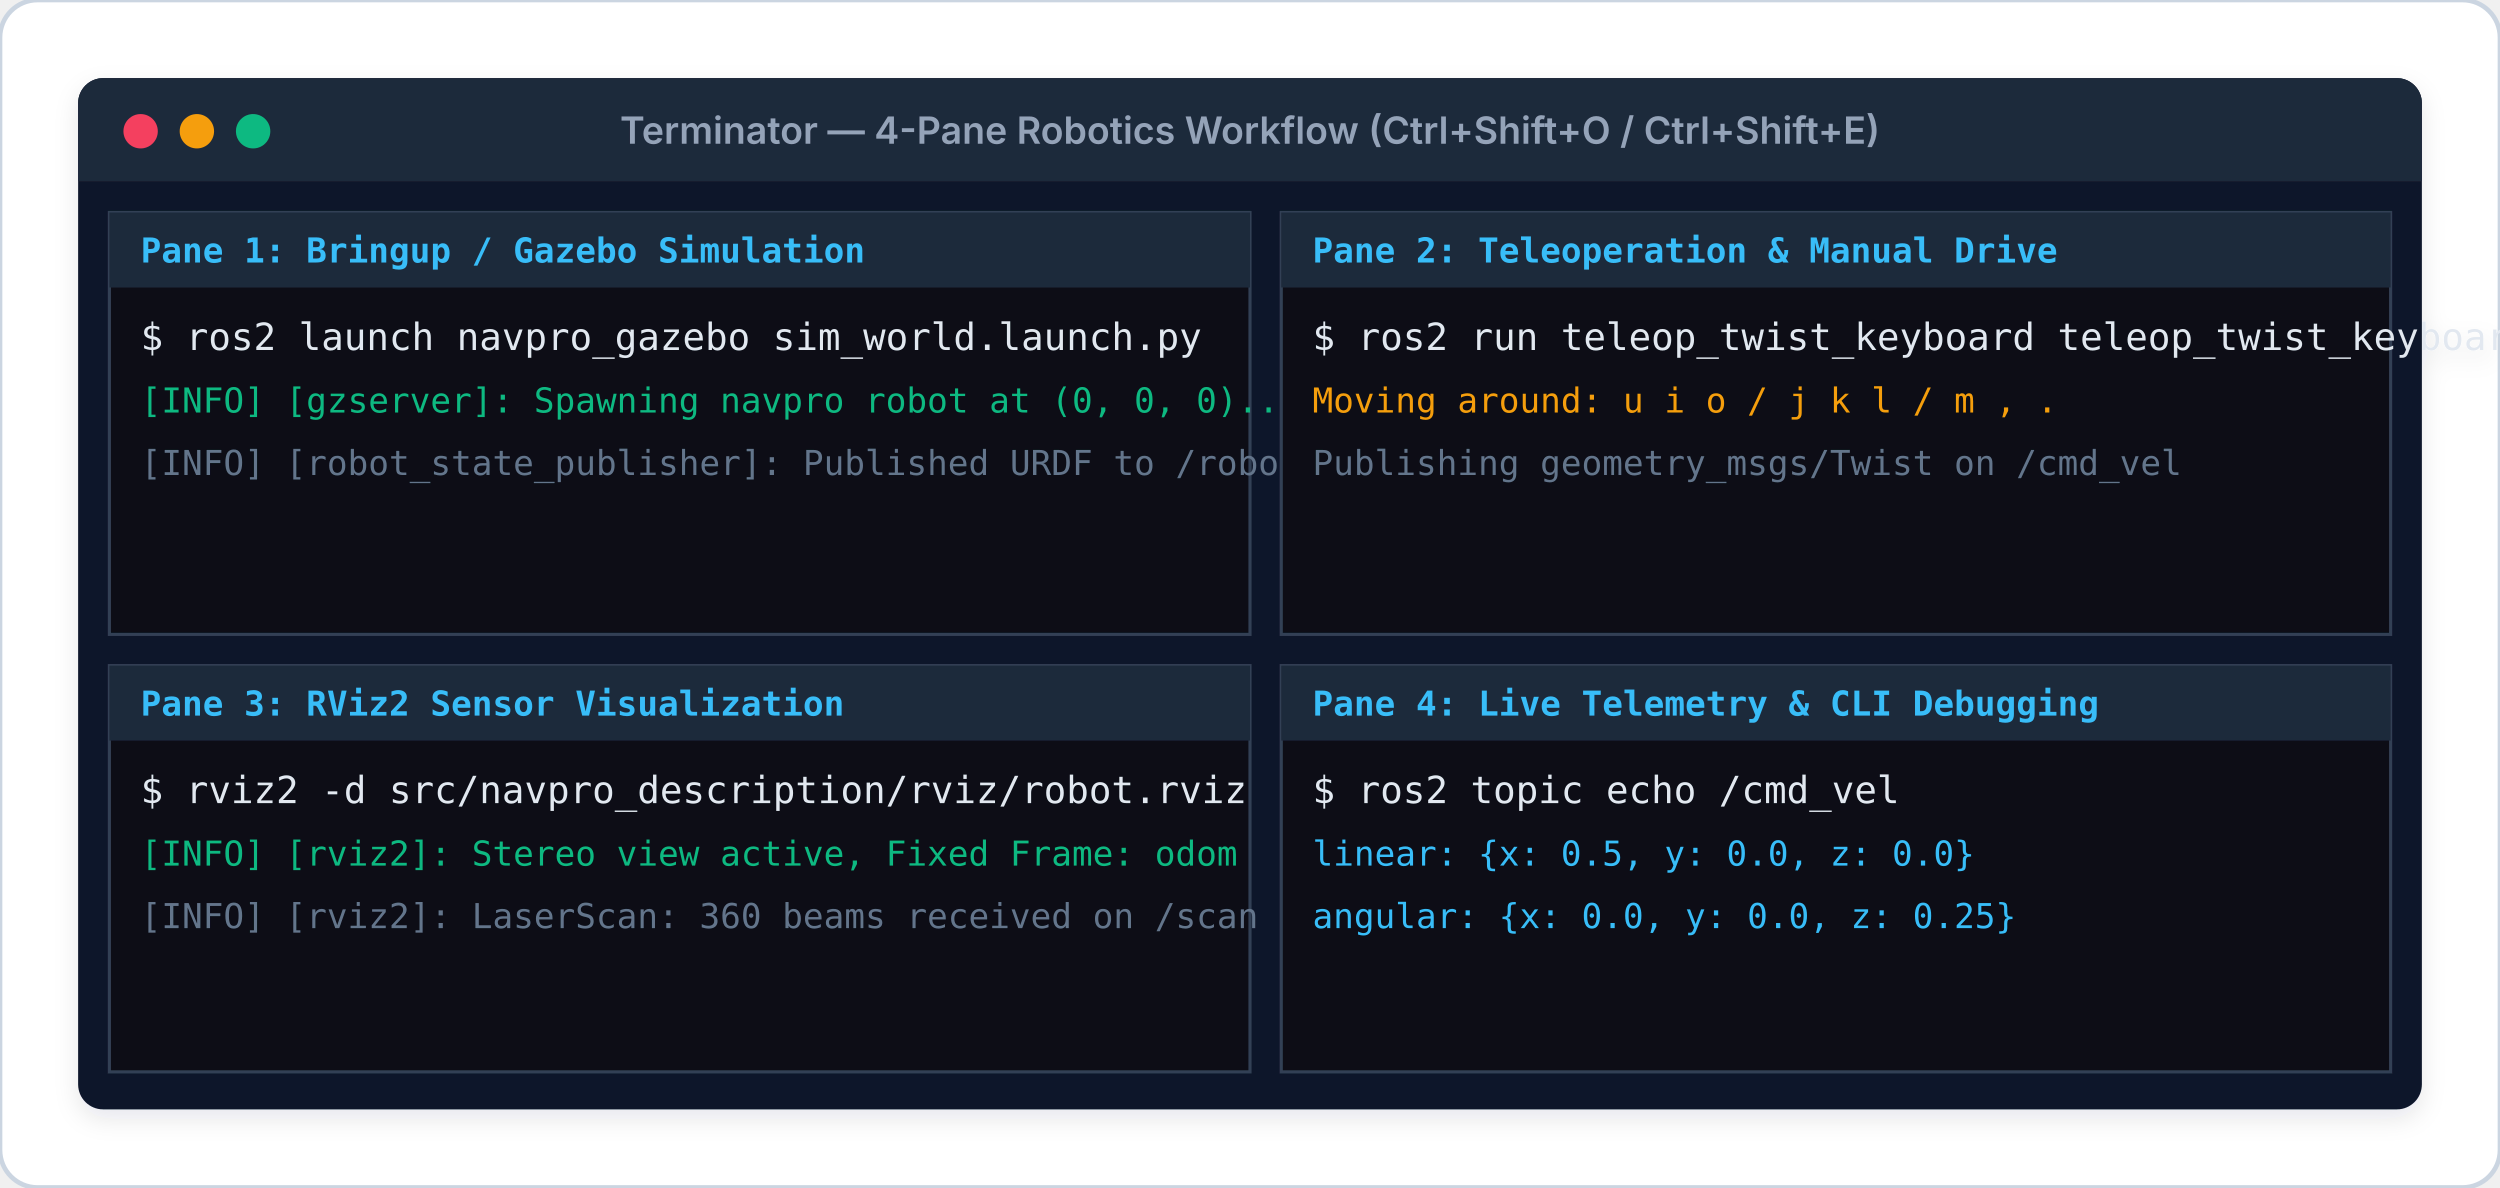
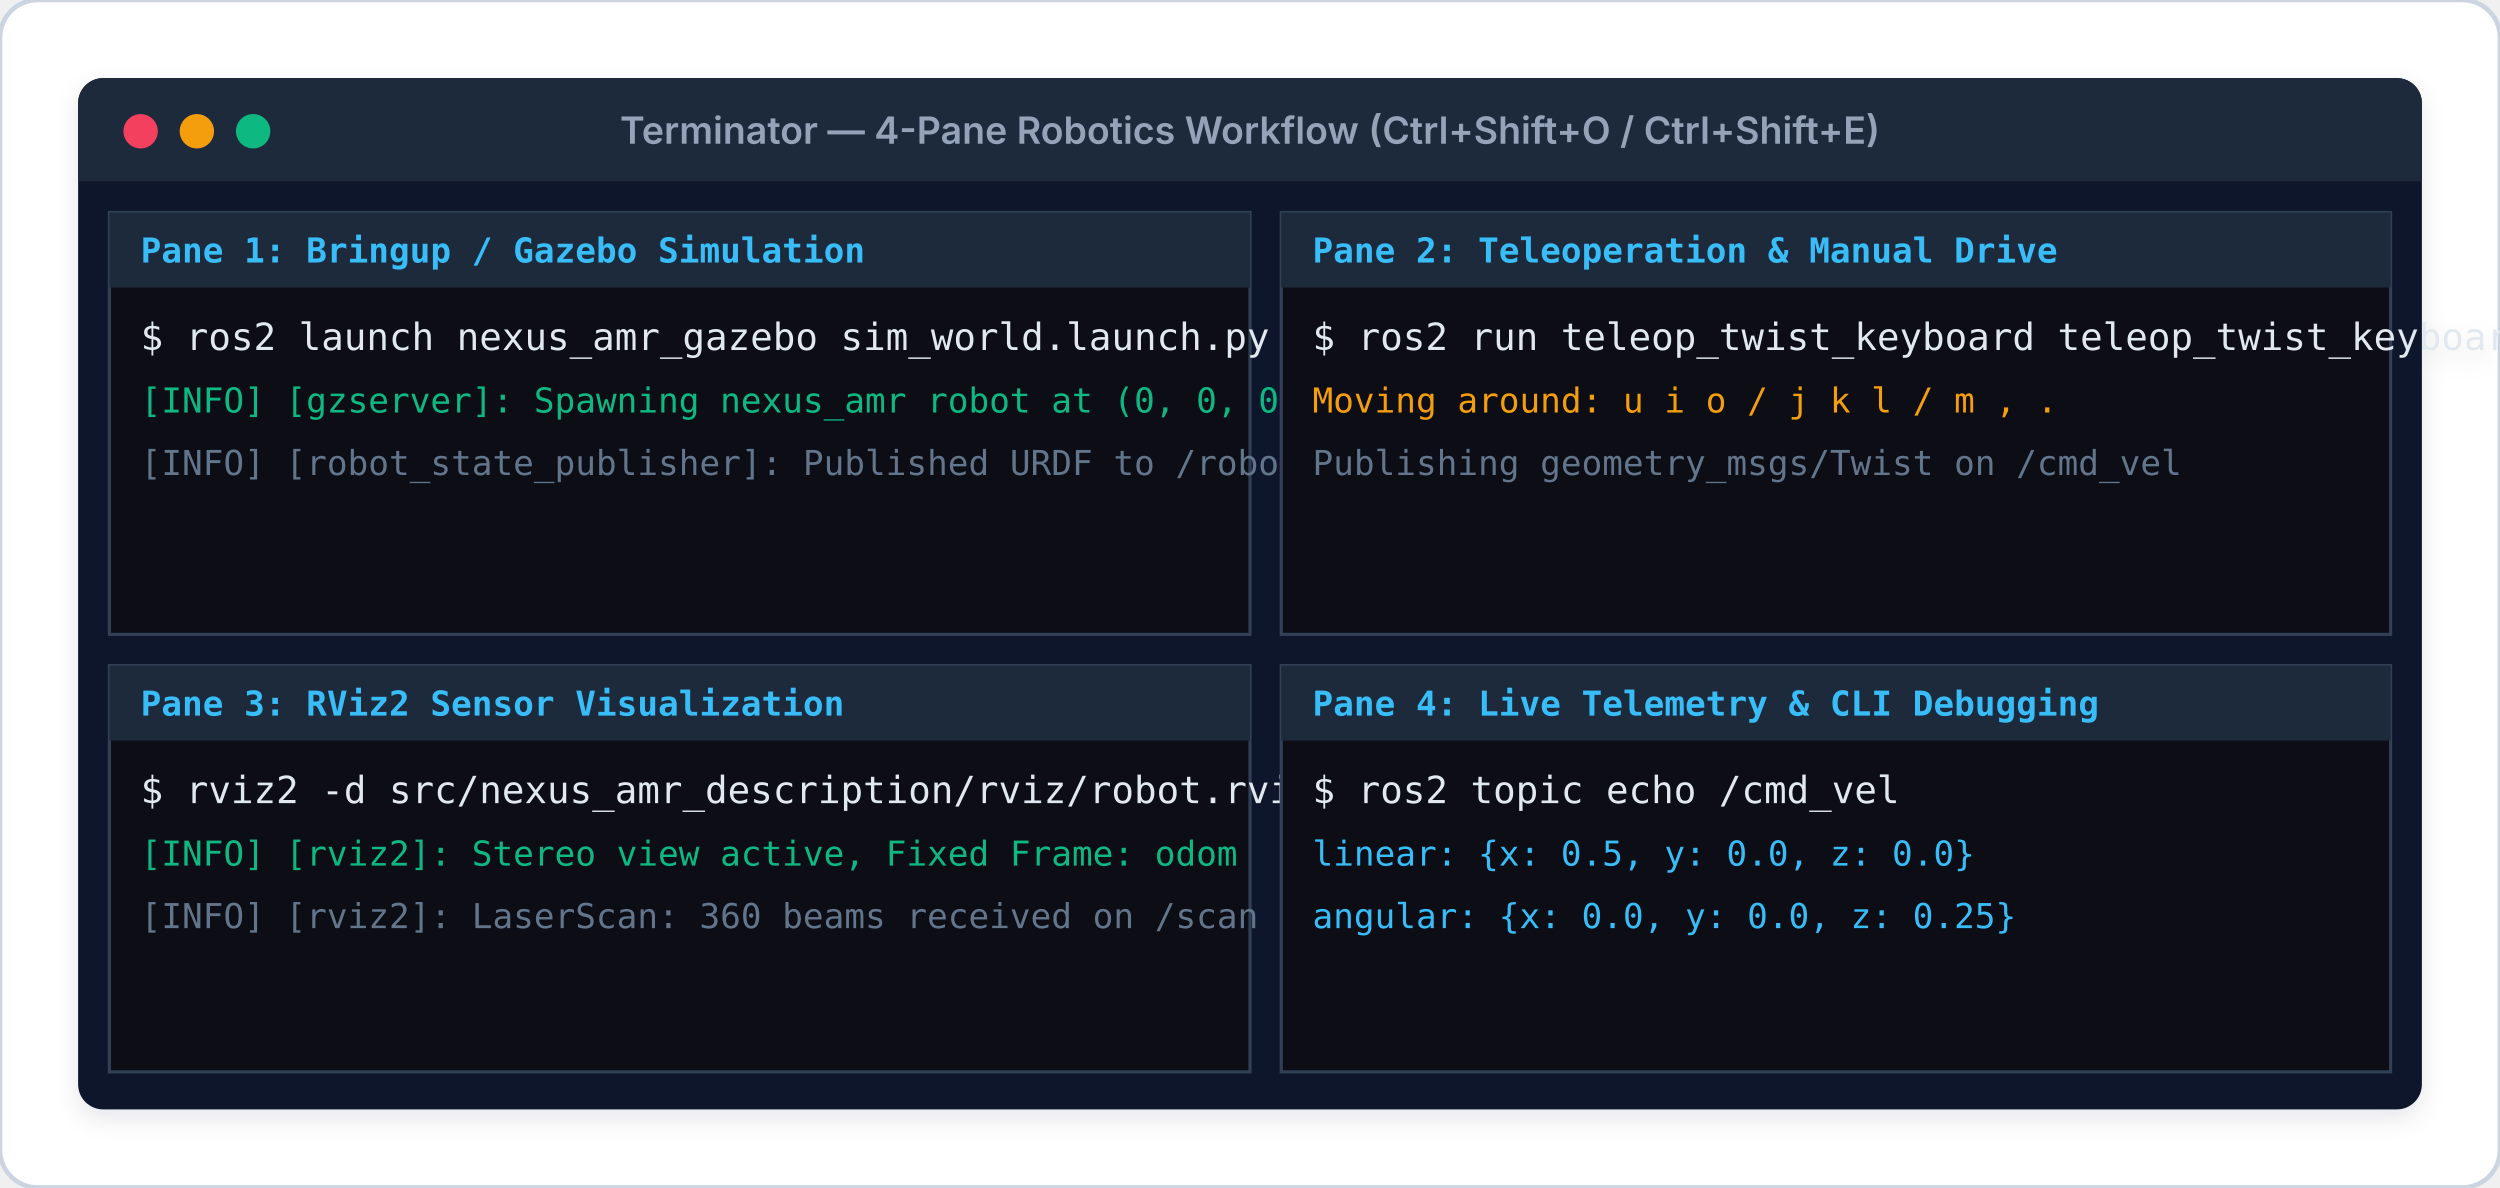
<svg xmlns="http://www.w3.org/2000/svg" viewBox="0 0 800 380" width="100%" height="100%">
  <defs>
    <filter id="winShadow" x="-2%" y="-3%" width="104%" height="108%">
      <feDropShadow dx="0" dy="3" stdDeviation="4" flood-color="#0f172a" flood-opacity="0.1" />
    </filter>
  </defs>
  <rect width="800" height="380" rx="12" fill="#ffffff" stroke="#cbd5e1" stroke-width="1.5" />
  <g filter="url(#winShadow)">
    <rect x="25" y="25" width="750" height="330" rx="8" fill="#0f172a" />
    <path d="M 25 33 A 8 8 0 0 1 33 25 L 767 25 A 8 8 0 0 1 775 33 L 775 58 L 25 58 Z" fill="#1e293b" />
    <circle cx="45" cy="42" r="5.5" fill="#f43f5e" />
    <circle cx="63" cy="42" r="5.5" fill="#f59e0b" />
    <circle cx="81" cy="42" r="5.5" fill="#10b981" />
    <text x="400" y="46" font-family="-apple-system, BlinkMacSystemFont, sans-serif" font-size="12" font-weight="600" fill="#94a3b8" text-anchor="middle">Terminator — 4-Pane Robotics Workflow (Ctrl+Shift+O / Ctrl+Shift+E)</text>
    <rect x="35" y="68" width="365" height="135" fill="#090d16" stroke="#334155" stroke-width="1" />
    <rect x="35" y="68" width="365" height="24" fill="#1e293b" />
    <text x="45" y="84" font-family="monospace" font-size="11" font-weight="bold" fill="#38bdf8">Pane 1: Bringup / Gazebo Simulation</text>
-     <text x="45" y="112" font-family="monospace" font-size="12" fill="#e2e8f0">$ ros2 launch navpro_gazebo sim_world.launch.py</text>
-     <text x="45" y="132" font-family="monospace" font-size="11" fill="#10b981">[INFO] [gzserver]: Spawning navpro robot at (0, 0, 0)...</text>
+     <text x="45" y="112" font-family="monospace" font-size="12" fill="#e2e8f0">$ ros2 launch nexus_amr_gazebo sim_world.launch.py</text>
+     <text x="45" y="132" font-family="monospace" font-size="11" fill="#10b981">[INFO] [gzserver]: Spawning nexus_amr robot at (0, 0, 0)...</text>
    <text x="45" y="152" font-family="monospace" font-size="11" fill="#64748b">[INFO] [robot_state_publisher]: Published URDF to /robot_description</text>
    <rect x="410" y="68" width="355" height="135" fill="#090d16" stroke="#334155" stroke-width="1" />
    <rect x="410" y="68" width="355" height="24" fill="#1e293b" />
    <text x="420" y="84" font-family="monospace" font-size="11" font-weight="bold" fill="#38bdf8">Pane 2: Teleoperation &amp; Manual Drive</text>
    <text x="420" y="112" font-family="monospace" font-size="12" fill="#e2e8f0">$ ros2 run teleop_twist_keyboard teleop_twist_keyboard</text>
    <text x="420" y="132" font-family="monospace" font-size="11" fill="#f59e0b">Moving around: u i o / j k l / m , .</text>
    <text x="420" y="152" font-family="monospace" font-size="11" fill="#64748b">Publishing geometry_msgs/Twist on /cmd_vel</text>
    <rect x="35" y="213" width="365" height="130" fill="#090d16" stroke="#334155" stroke-width="1" />
    <rect x="35" y="213" width="365" height="24" fill="#1e293b" />
    <text x="45" y="229" font-family="monospace" font-size="11" font-weight="bold" fill="#38bdf8">Pane 3: RViz2 Sensor Visualization</text>
-     <text x="45" y="257" font-family="monospace" font-size="12" fill="#e2e8f0">$ rviz2 -d src/navpro_description/rviz/robot.rviz</text>
+     <text x="45" y="257" font-family="monospace" font-size="12" fill="#e2e8f0">$ rviz2 -d src/nexus_amr_description/rviz/robot.rviz</text>
    <text x="45" y="277" font-family="monospace" font-size="11" fill="#10b981">[INFO] [rviz2]: Stereo view active, Fixed Frame: odom</text>
    <text x="45" y="297" font-family="monospace" font-size="11" fill="#64748b">[INFO] [rviz2]: LaserScan: 360 beams received on /scan</text>
    <rect x="410" y="213" width="355" height="130" fill="#090d16" stroke="#334155" stroke-width="1" />
    <rect x="410" y="213" width="355" height="24" fill="#1e293b" />
    <text x="420" y="229" font-family="monospace" font-size="11" font-weight="bold" fill="#38bdf8">Pane 4: Live Telemetry &amp; CLI Debugging</text>
    <text x="420" y="257" font-family="monospace" font-size="12" fill="#e2e8f0">$ ros2 topic echo /cmd_vel</text>
    <text x="420" y="277" font-family="monospace" font-size="11" fill="#38bdf8">linear: {x: 0.5, y: 0.0, z: 0.0}</text>
    <text x="420" y="297" font-family="monospace" font-size="11" fill="#38bdf8">angular: {x: 0.0, y: 0.0, z: 0.25}</text>
  </g>
</svg>
